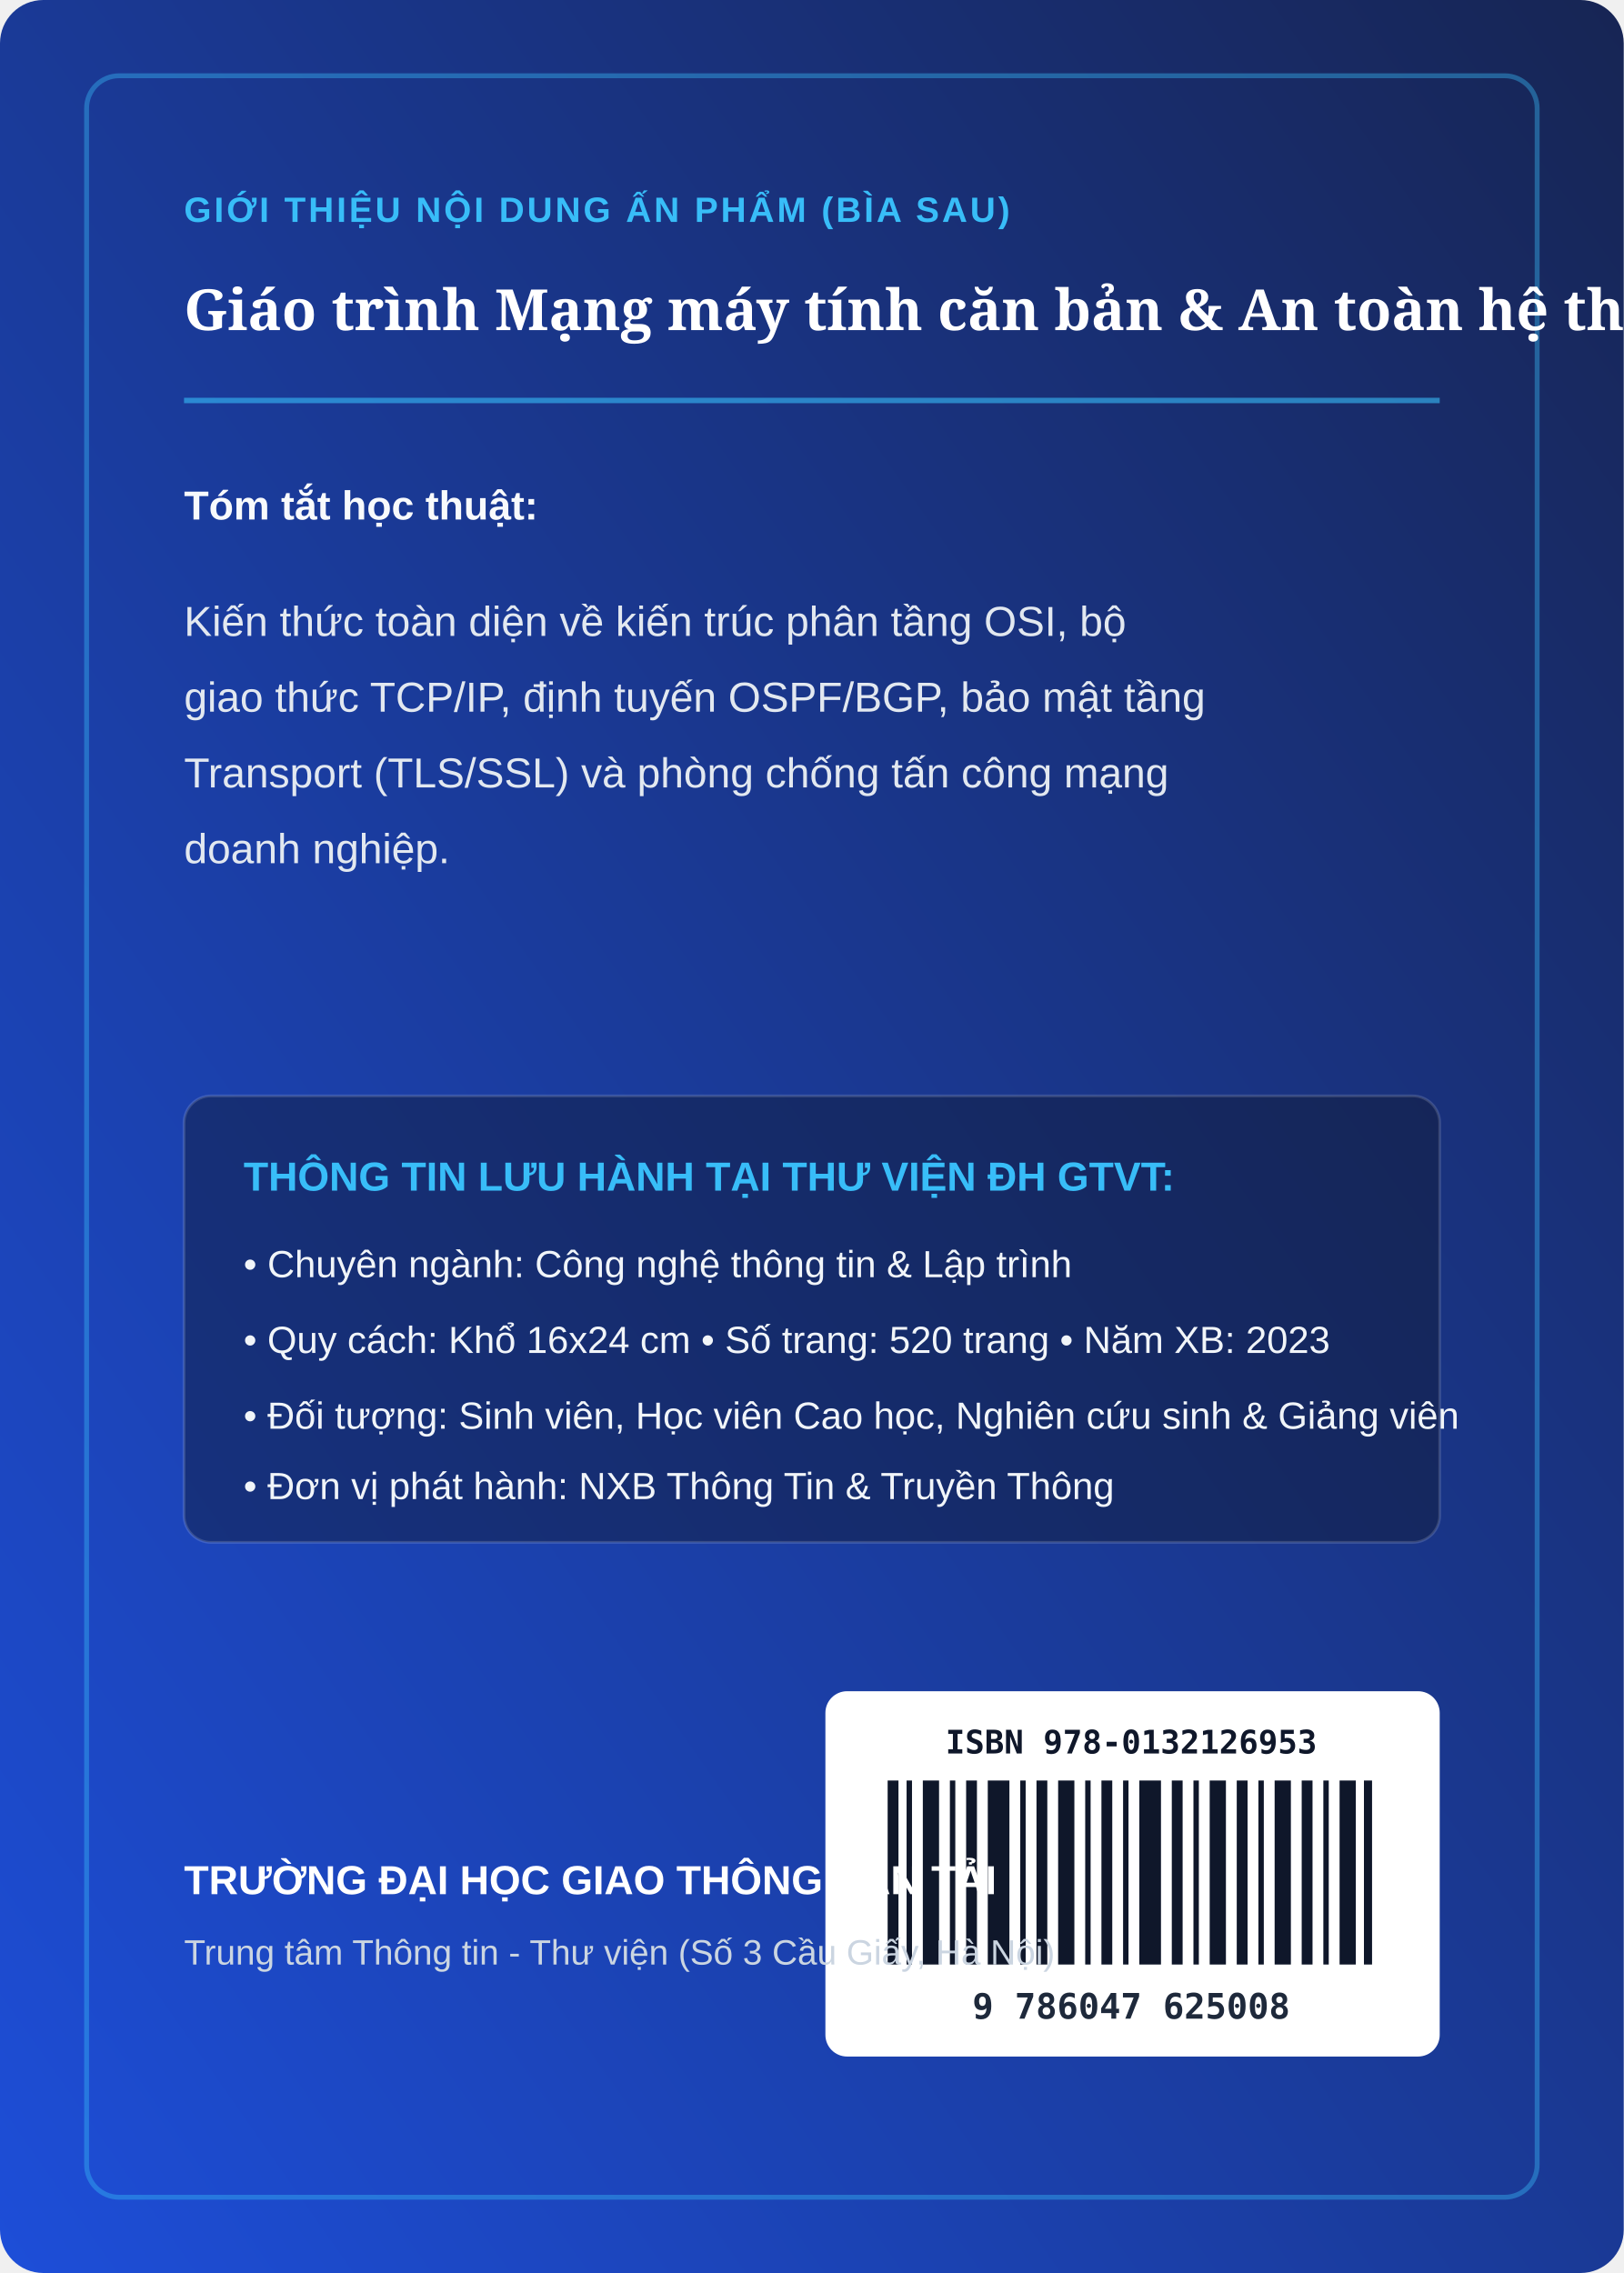
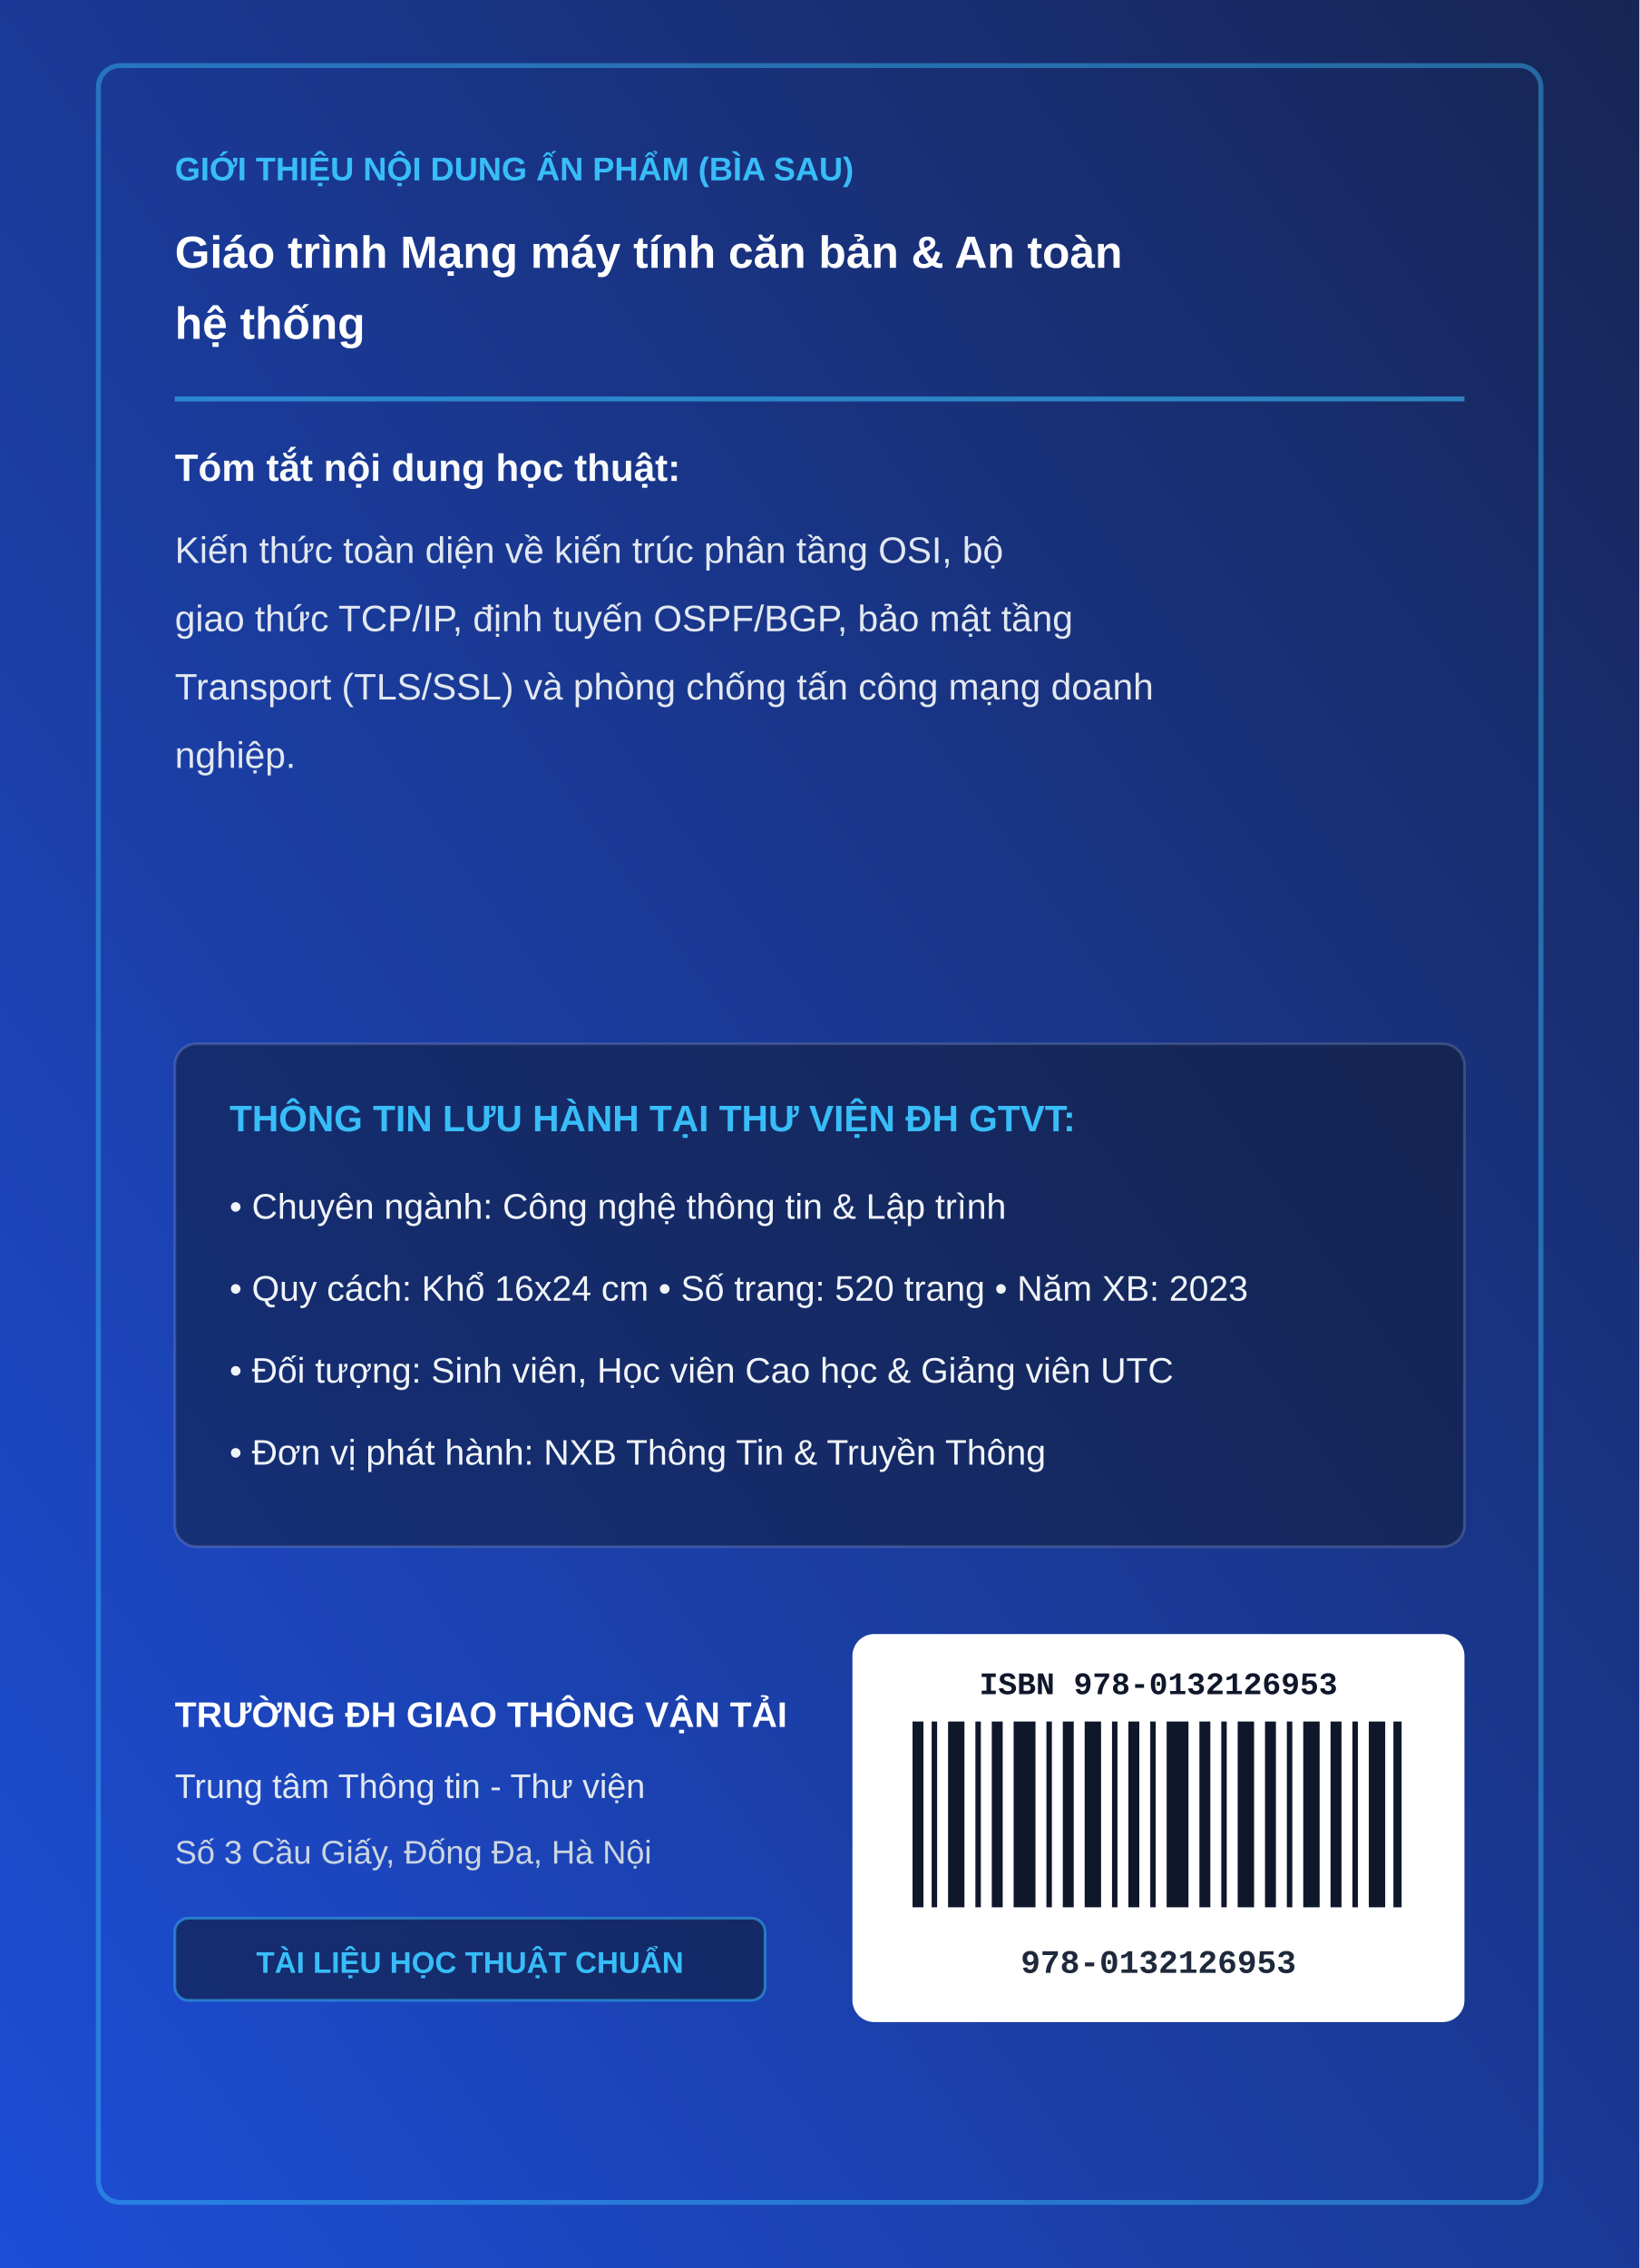
- <svg xmlns="http://www.w3.org/2000/svg" viewBox="0 0 600 840" width="600" height="840">
+ <svg xmlns="http://www.w3.org/2000/svg" viewBox="0 0 600 830" width="600" height="830">
  <defs>
    <linearGradient id="bgBack" x1="1" y1="0" x2="0" y2="1">
      <stop offset="0%" stop-color="#172554" />
      <stop offset="100%" stop-color="#1D4ED8" />
    </linearGradient>
+     <clipPath id="backClip">
+       <rect x="40" y="28" width="520" height="774" rx="8" />
+     </clipPath>
  </defs>
-   <rect width="600" height="840" rx="16" fill="url(#bgBack)" />
-   <rect x="32" y="28" width="536" height="784" rx="12" fill="none" stroke="#38BDF8" stroke-width="1.8" stroke-opacity="0.4" />
-   <text x="68" y="82" font-family="Segoe UI, Arial, sans-serif" font-size="13" font-weight="700" fill="#38BDF8" letter-spacing="1">GIỚI THIỆU NỘI DUNG ẤN PHẨM (BÌA SAU)</text>
-   <text x="68" y="122" font-family="Georgia, serif" font-size="21" font-weight="700" fill="#FFFFFF">Giáo trình Mạng máy tính căn bản &amp; An toàn hệ thống</text>
-   <line x1="68" y1="148" x2="532" y2="148" stroke="#38BDF8" stroke-width="2" stroke-opacity="0.6" />
-   <text x="68" y="192" font-family="Segoe UI, Arial, sans-serif" font-size="15" font-weight="700" fill="#F8FAFC">Tóm tắt học thuật:</text>
-   <text x="68" y="235" font-family="Segoe UI, Arial, sans-serif" font-size="15.5" fill="#E2E8F0">Kiến thức toàn diện về kiến trúc phân tầng OSI, bộ</text>
-   <text x="68" y="263" font-family="Segoe UI, Arial, sans-serif" font-size="15.5" fill="#E2E8F0">giao thức TCP/IP, định tuyến OSPF/BGP, bảo mật tầng</text>
-   <text x="68" y="291" font-family="Segoe UI, Arial, sans-serif" font-size="15.5" fill="#E2E8F0">Transport (TLS/SSL) và phòng chống tấn công mạng</text>
-   <text x="68" y="319" font-family="Segoe UI, Arial, sans-serif" font-size="15.5" fill="#E2E8F0">doanh nghiệp.</text>
-   <rect x="68" y="405" width="464" height="165" rx="10" fill="#0F172A" fill-opacity="0.42" stroke="#FFFFFF" stroke-opacity="0.15" />
-   <text x="90" y="440" font-family="Segoe UI, Arial, sans-serif" font-size="15" font-weight="700" fill="#38BDF8">THÔNG TIN LƯU HÀNH TẠI THƯ VIỆN ĐH GTVT:</text>
-   <text x="90" y="472" font-family="Segoe UI, Arial, sans-serif" font-size="14" fill="#F1F5F9">• Chuyên ngành: Công nghệ thông tin &amp; Lập trình</text>
-   <text x="90" y="500" font-family="Segoe UI, Arial, sans-serif" font-size="14" fill="#F1F5F9">• Quy cách: Khổ 16x24 cm • Số trang: 520 trang • Năm XB: 2023</text>
-   <text x="90" y="528" font-family="Segoe UI, Arial, sans-serif" font-size="14" fill="#F1F5F9">• Đối tượng: Sinh viên, Học viên Cao học, Nghiên cứu sinh &amp; Giảng viên</text>
-   <text x="90" y="554" font-family="Segoe UI, Arial, sans-serif" font-size="14" fill="#F1F5F9">• Đơn vị phát hành: NXB Thông Tin &amp; Truyền Thông</text>
-   <rect x="305" y="625" width="227" height="135" rx="8" fill="#FFFFFF" />
-   <text x="418" y="648" font-family="Consolas, monospace" font-size="12" font-weight="700" fill="#0F172A" text-anchor="middle">ISBN 978-0132126953</text>
-   <g fill="#0F172A" transform="translate(328, 658)">
-     <rect x="0" y="0" width="4" height="68" />
-     <rect x="7" y="0" width="2" height="68" />
-     <rect x="13" y="0" width="6" height="68" />
-     <rect x="23" y="0" width="2" height="68" />
-     <rect x="29" y="0" width="4" height="68" />
-     <rect x="37" y="0" width="8" height="68" />
-     <rect x="49" y="0" width="2" height="68" />
-     <rect x="55" y="0" width="4" height="68" />
-     <rect x="63" y="0" width="6" height="68" />
-     <rect x="73" y="0" width="2" height="68" />
-     <rect x="79" y="0" width="4" height="68" />
-     <rect x="87" y="0" width="2" height="68" />
-     <rect x="93" y="0" width="8" height="68" />
-     <rect x="105" y="0" width="4" height="68" />
-     <rect x="113" y="0" width="2" height="68" />
-     <rect x="119" y="0" width="6" height="68" />
-     <rect x="129" y="0" width="4" height="68" />
-     <rect x="137" y="0" width="2" height="68" />
-     <rect x="143" y="0" width="6" height="68" />
-     <rect x="153" y="0" width="4" height="68" />
-     <rect x="161" y="0" width="2" height="68" />
-     <rect x="167" y="0" width="6" height="68" />
-     <rect x="176" y="0" width="3" height="68" />
+   <rect width="600" height="830" fill="url(#bgBack)" />
+   <rect x="36" y="24" width="528" height="782" rx="8" fill="none" stroke="#38BDF8" stroke-width="1.8" stroke-opacity="0.45" />
+   <g clip-path="url(#backClip)">
+     <text x="64" y="66" font-family="'Segoe UI', Arial, sans-serif" font-size="12" font-weight="700" fill="#38BDF8">GIỚI THIỆU NỘI DUNG ẤN PHẨM (BÌA SAU)</text>
+     <text x="64" y="98" font-family="'Segoe UI', Arial, sans-serif" font-size="16.5" font-weight="700" fill="#FFFFFF">Giáo trình Mạng máy tính căn bản &amp; An toàn</text>
+     <text x="64" y="124" font-family="'Segoe UI', Arial, sans-serif" font-size="16.5" font-weight="700" fill="#FFFFFF">hệ thống</text>
+     <line x1="64" y1="146" x2="536" y2="146" stroke="#38BDF8" stroke-width="1.8" stroke-opacity="0.6" />
+     <text x="64" y="176" font-family="'Segoe UI', Arial, sans-serif" font-size="14" font-weight="700" fill="#F8FAFC">Tóm tắt nội dung học thuật:</text>
+     <text x="64" y="206" font-family="'Segoe UI', Arial, sans-serif" font-size="13.5" fill="#E2E8F0">Kiến thức toàn diện về kiến trúc phân tầng OSI, bộ</text>
+     <text x="64" y="231" font-family="'Segoe UI', Arial, sans-serif" font-size="13.5" fill="#E2E8F0">giao thức TCP/IP, định tuyến OSPF/BGP, bảo mật tầng</text>
+     <text x="64" y="256" font-family="'Segoe UI', Arial, sans-serif" font-size="13.5" fill="#E2E8F0">Transport (TLS/SSL) và phòng chống tấn công mạng doanh</text>
+     <text x="64" y="281" font-family="'Segoe UI', Arial, sans-serif" font-size="13.5" fill="#E2E8F0">nghiệp.</text>
+     <rect x="64" y="382" width="472" height="184" rx="8" fill="#0F172A" fill-opacity="0.48" stroke="#FFFFFF" stroke-opacity="0.16" />
+     <text x="84" y="414" font-family="'Segoe UI', Arial, sans-serif" font-size="13.5" font-weight="700" fill="#38BDF8">THÔNG TIN LƯU HÀNH TẠI THƯ VIỆN ĐH GTVT:</text>
+     <text x="84" y="446" font-family="'Segoe UI', Arial, sans-serif" font-size="13" fill="#F1F5F9">• Chuyên ngành: Công nghệ thông tin &amp; Lập trình</text>
+     <text x="84" y="476" font-family="'Segoe UI', Arial, sans-serif" font-size="13" fill="#F1F5F9">• Quy cách: Khổ 16x24 cm • Số trang: 520 trang • Năm XB: 2023</text>
+     <text x="84" y="506" font-family="'Segoe UI', Arial, sans-serif" font-size="13" fill="#F1F5F9">• Đối tượng: Sinh viên, Học viên Cao học &amp; Giảng viên UTC</text>
+     <text x="84" y="536" font-family="'Segoe UI', Arial, sans-serif" font-size="13" fill="#F1F5F9">• Đơn vị phát hành: NXB Thông Tin &amp; Truyền Thông</text>
+     <text x="64" y="632" font-family="'Segoe UI', Arial, sans-serif" font-size="13" font-weight="700" fill="#FFFFFF">TRƯỜNG ĐH GIAO THÔNG VẬN TẢI</text>
+     <text x="64" y="658" font-family="'Segoe UI', Arial, sans-serif" font-size="12.5" fill="#E2E8F0">Trung tâm Thông tin - Thư viện</text>
+     <text x="64" y="682" font-family="'Segoe UI', Arial, sans-serif" font-size="12" fill="#CBD5E1">Số 3 Cầu Giấy, Đống Đa, Hà Nội</text>
+     <rect x="64" y="702" width="216" height="30" rx="5" fill="#0F172A" fill-opacity="0.55" stroke="#38BDF8" stroke-opacity="0.5" />
+     <text x="172" y="722" font-family="'Segoe UI', Arial, sans-serif" font-size="11" font-weight="700" fill="#38BDF8" text-anchor="middle">TÀI LIỆU HỌC THUẬT CHUẨN</text>
+     <rect x="312" y="598" width="224" height="142" rx="8" fill="#FFFFFF" />
+     <text x="424" y="620" font-family="Consolas, 'Courier New', monospace" font-size="11.5" font-weight="700" fill="#0F172A" text-anchor="middle">ISBN 978-0132126953</text>
+     <g fill="#0F172A" transform="translate(334, 630)">
+       <rect x="0" y="0" width="4" height="68" />
+       <rect x="7" y="0" width="2" height="68" />
+       <rect x="13" y="0" width="6" height="68" />
+       <rect x="23" y="0" width="2" height="68" />
+       <rect x="29" y="0" width="4" height="68" />
+       <rect x="37" y="0" width="8" height="68" />
+       <rect x="49" y="0" width="2" height="68" />
+       <rect x="55" y="0" width="4" height="68" />
+       <rect x="63" y="0" width="6" height="68" />
+       <rect x="73" y="0" width="2" height="68" />
+       <rect x="79" y="0" width="4" height="68" />
+       <rect x="87" y="0" width="2" height="68" />
+       <rect x="93" y="0" width="8" height="68" />
+       <rect x="105" y="0" width="4" height="68" />
+       <rect x="113" y="0" width="2" height="68" />
+       <rect x="119" y="0" width="6" height="68" />
+       <rect x="129" y="0" width="4" height="68" />
+       <rect x="137" y="0" width="2" height="68" />
+       <rect x="143" y="0" width="6" height="68" />
+       <rect x="153" y="0" width="4" height="68" />
+       <rect x="161" y="0" width="2" height="68" />
+       <rect x="167" y="0" width="6" height="68" />
+       <rect x="176" y="0" width="3" height="68" />
+     </g>
+     <text x="424" y="722" font-family="Consolas, 'Courier New', monospace" font-size="12" font-weight="700" fill="#1E293B" text-anchor="middle">978-0132126953</text>
  </g>
-   <text x="418" y="746" font-family="Consolas, monospace" font-size="13" font-weight="700" fill="#1E293B" text-anchor="middle">9 786047 625008</text>
-   <text x="68" y="700" font-family="Segoe UI, Arial, sans-serif" font-size="15" font-weight="700" fill="#FFFFFF">TRƯỜNG ĐẠI HỌC GIAO THÔNG VẬN TẢI</text>
-   <text x="68" y="726" font-family="Segoe UI, Arial, sans-serif" font-size="13" fill="#CBD5E1">Trung tâm Thông tin - Thư viện (Số 3 Cầu Giấy, Hà Nội)</text>
</svg>
